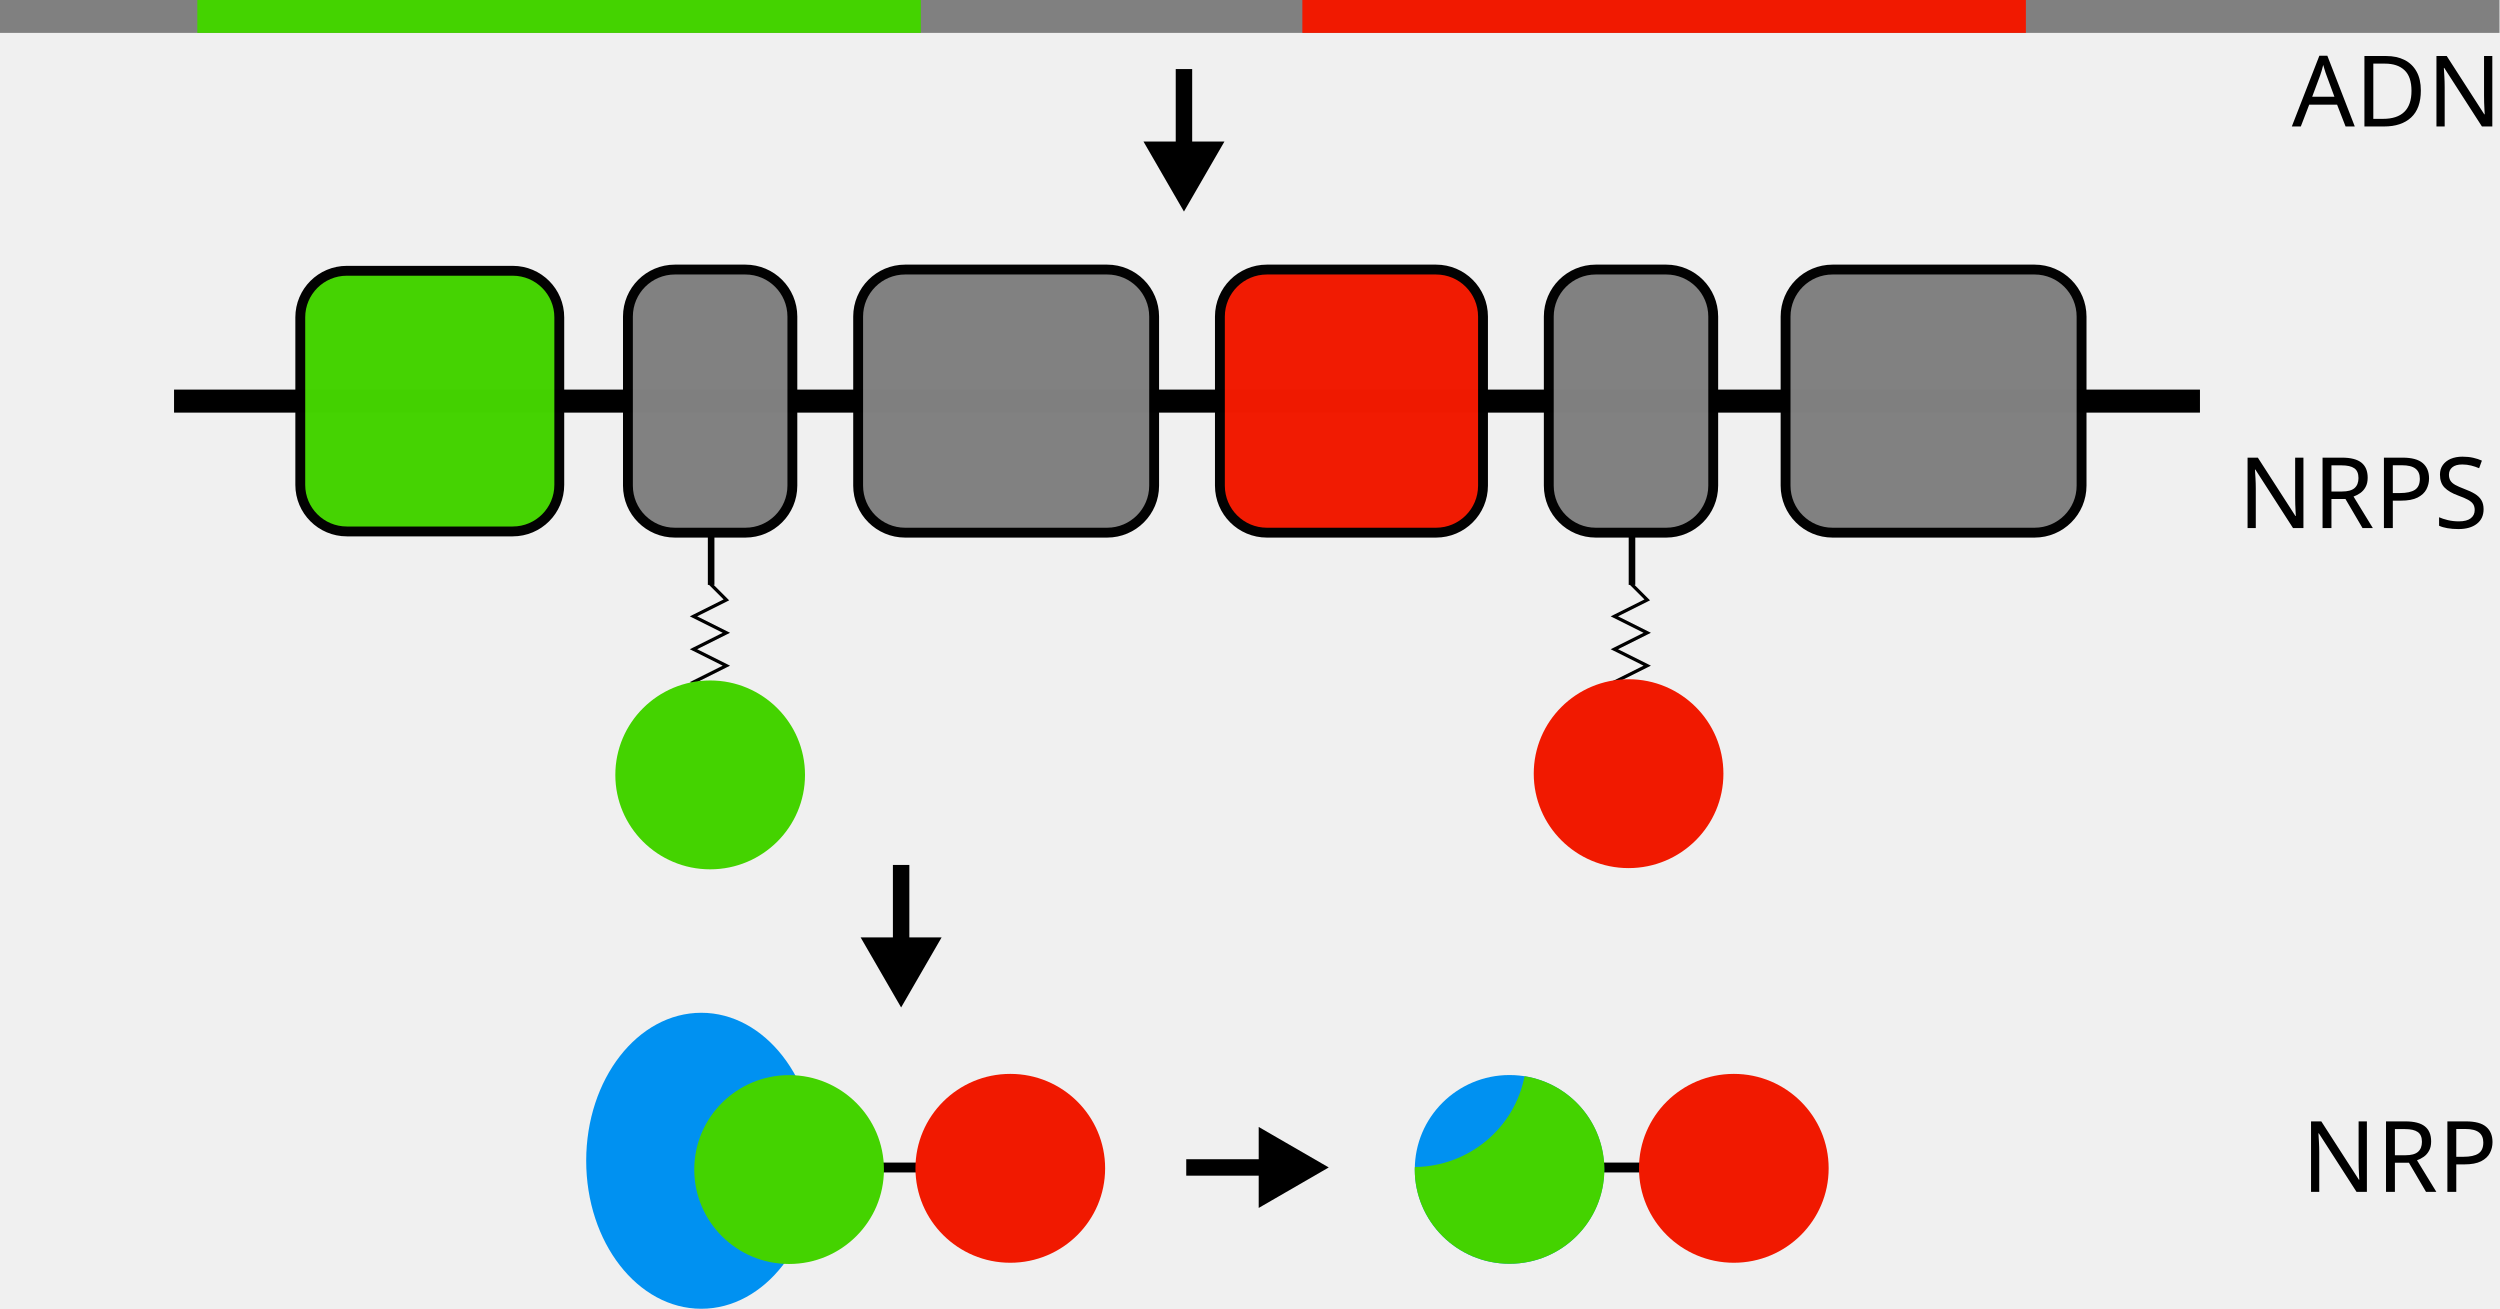
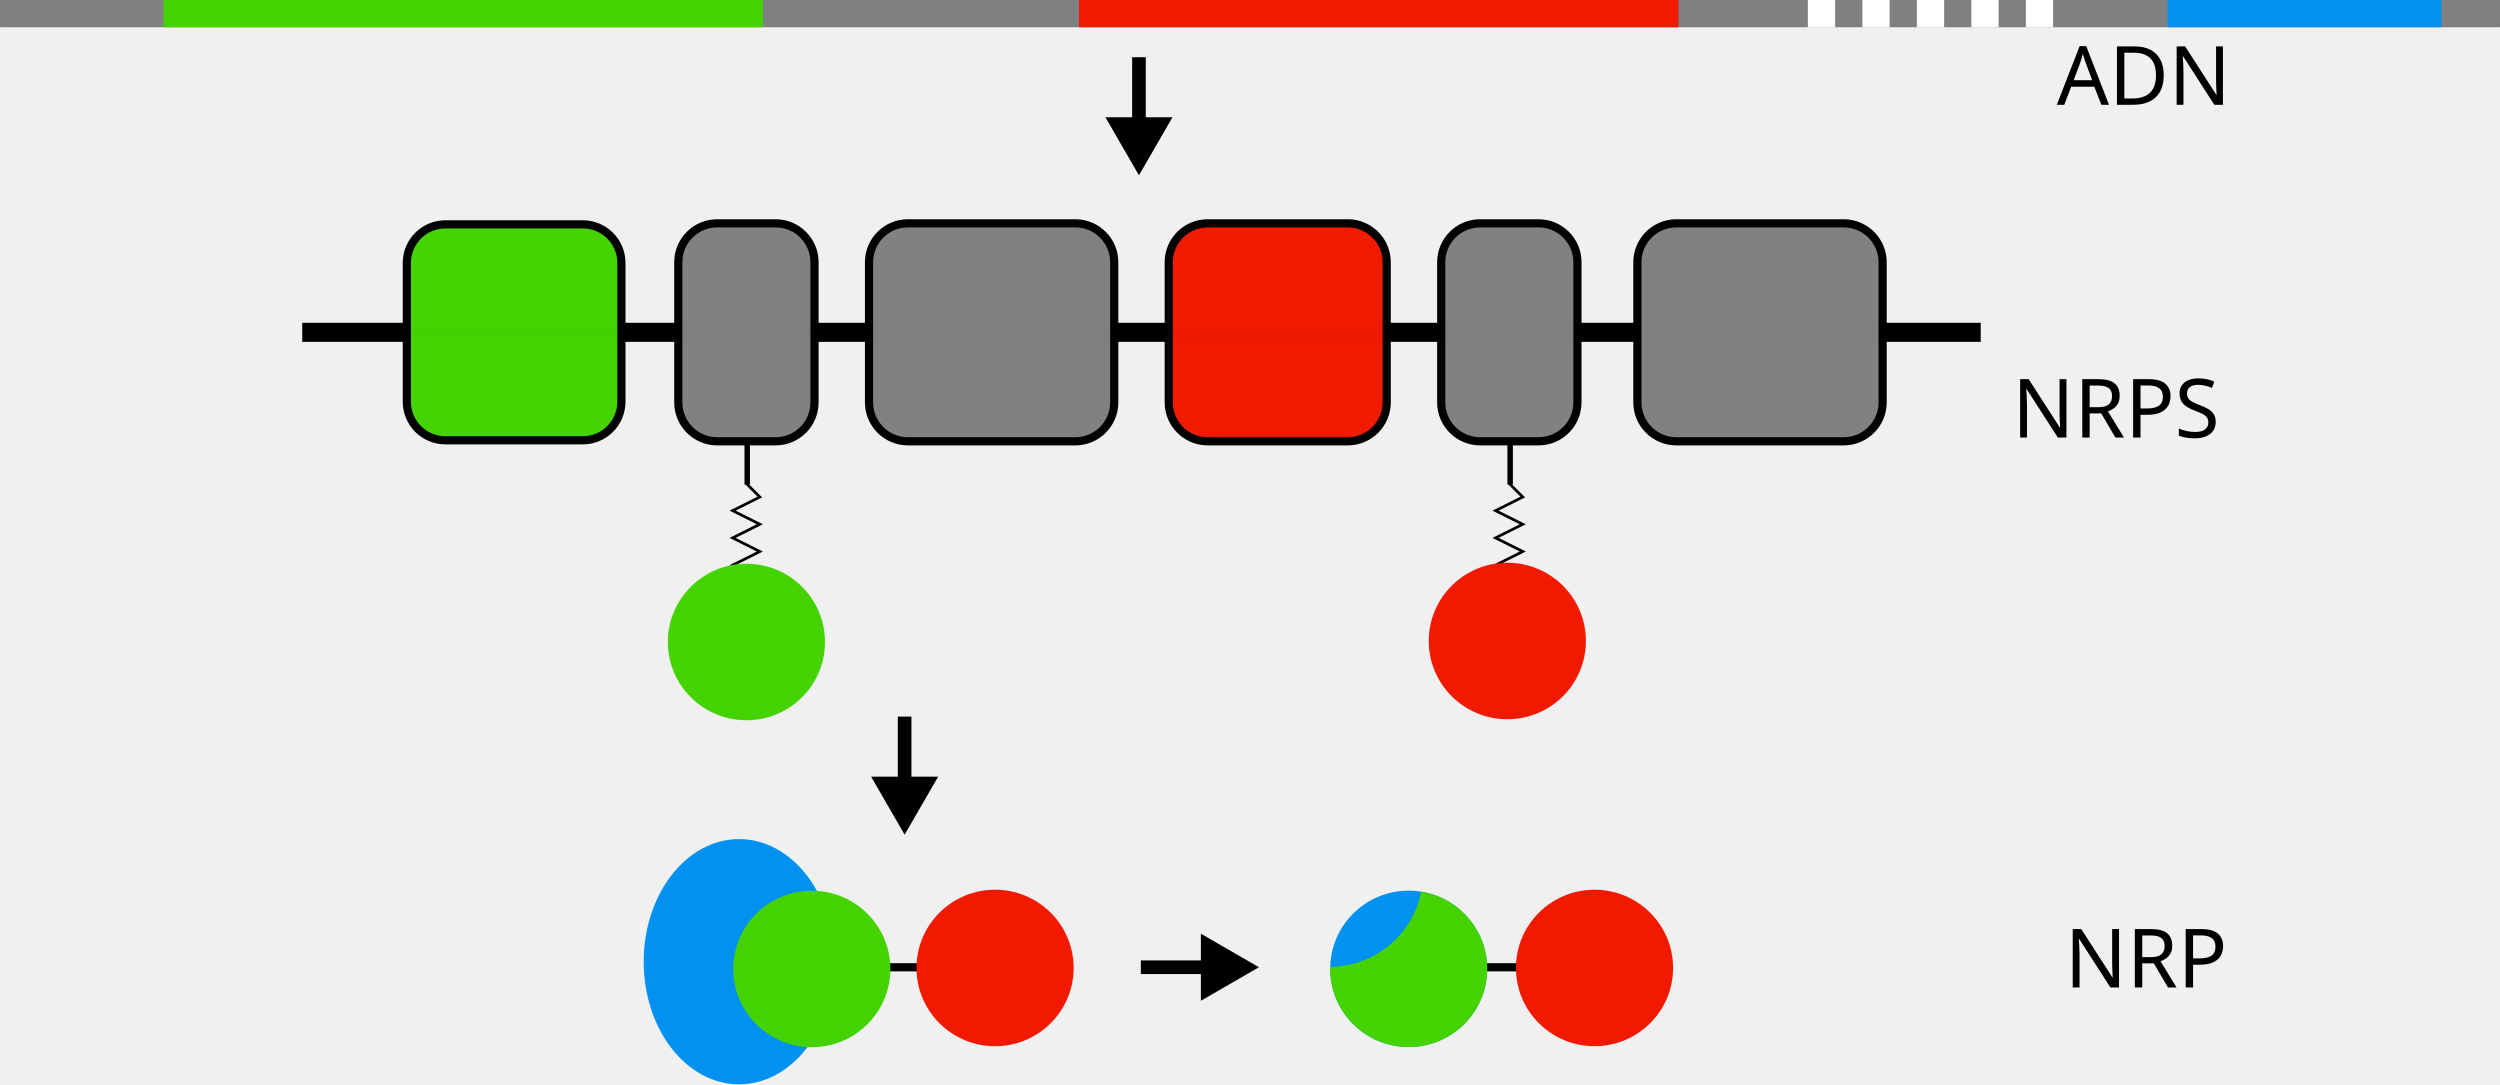
- <svg xmlns="http://www.w3.org/2000/svg" width="214.534mm" height="112.31mm" viewBox="0 0 760.162 397.95" id="svg5214" version="1.1">
+ <svg xmlns="http://www.w3.org/2000/svg" width="258.942mm" height="112.31mm" viewBox="0 0 917.511 397.95" id="svg5214" version="1.1">
  <defs id="defs5216">
    <marker orient="auto" refY="0" refX="0" id="marker5516" style="overflow:visible">
      <path id="path5518" d="m 5.77,0 -8.65,5 0,-10 8.65,5 z" style="fill:#000000;fill-opacity:1;fill-rule:evenodd;stroke:#000000;stroke-width:1pt;stroke-opacity:1" transform="scale(0.4,0.4)" />
    </marker>
    <marker style="overflow:visible" id="marker5298" refX="0" refY="0" orient="auto">
      <path transform="scale(0.4,0.4)" style="fill:#000000;fill-opacity:1;fill-rule:evenodd;stroke:#000000;stroke-width:1pt;stroke-opacity:1" d="m 5.77,0 -8.65,5 0,-10 8.65,5 z" id="path5300" />
    </marker>
    <marker orient="auto" refY="0" refX="0" id="TriangleOutM" style="overflow:visible">
      <path id="path4964" d="m 5.77,0 -8.65,5 0,-10 8.65,5 z" style="fill:#000000;fill-opacity:1;fill-rule:evenodd;stroke:#000000;stroke-width:1pt;stroke-opacity:1" transform="scale(0.4,0.4)" />
    </marker>
    <marker orient="auto" refY="0" refX="0" id="TriangleOutS" style="overflow:visible">
      <path id="path4967" d="m 5.77,0 -8.65,5 0,-10 8.65,5 z" style="fill:#000000;fill-opacity:1;fill-rule:evenodd;stroke:#000000;stroke-width:1pt;stroke-opacity:1" transform="scale(0.2,0.2)" />
    </marker>
    <marker orient="auto" refY="0" refX="0" id="Arrow1Mend" style="overflow:visible">
      <path id="path5315" d="M 0,0 5,-5 -12.5,0 5,5 0,0 Z" style="fill:#000000;fill-opacity:1;fill-rule:evenodd;stroke:#000000;stroke-width:1pt;stroke-opacity:1" transform="matrix(-0.4,0,0,-0.4,-4,0)" />
    </marker>
    <marker orient="auto" refY="0" refX="0" id="Arrow1Lend" style="overflow:visible">
      <path id="path6889" d="M 0,0 5,-5 -12.5,0 5,5 0,0 Z" style="fill:#000000;fill-opacity:1;fill-rule:evenodd;stroke:#000000;stroke-width:1pt;stroke-opacity:1" transform="matrix(-0.8,0,0,-0.8,-10,0)" />
    </marker>
  </defs>
-   <g id="layer1" transform="translate(-240,340.6378)">
+   <g id="layer1" transform="translate(-181.9999,340.6378)">
    <ellipse style="opacity:1;fill:#0091f1;fill-opacity:1;stroke:none;stroke-width:3;stroke-linejoin:round;stroke-miterlimit:4;stroke-dasharray:none;stroke-dashoffset:0;stroke-opacity:1" id="path5456" cx="453.243" cy="12.312" rx="35" ry="45" />
    <flowRoot xml:space="preserve" id="flowRoot5896" style="font-style:normal;font-weight:normal;font-size:40px;line-height:125%;font-family:Sans;letter-spacing:0px;word-spacing:0px;fill:#000000;fill-opacity:1;stroke:none;stroke-width:1px;stroke-linecap:butt;stroke-linejoin:miter;stroke-opacity:1">
      <flowRegion id="flowRegion5898">
        <rect id="rect5900" width="55" height="60" x="310" y="338.189" />
      </flowRegion>
      <flowPara id="flowPara5902" />
    </flowRoot>
    <path style="opacity:1;fill:#44d300;fill-opacity:1;stroke:none;stroke-width:7;stroke-linejoin:round;stroke-miterlimit:4;stroke-dasharray:none;stroke-dashoffset:0;stroke-opacity:1" d="" id="path4551" transform="translate(156.6365,-320.1748)" />
    <path style="opacity:1;fill:#44d300;fill-opacity:1;stroke:none;stroke-width:7;stroke-linejoin:round;stroke-miterlimit:4;stroke-dasharray:none;stroke-dashoffset:0;stroke-opacity:1" d="" id="path4555" transform="translate(156.6365,-320.1748)" />
    <path style="opacity:1;fill:#44d300;fill-opacity:1;stroke:none;stroke-width:7;stroke-linejoin:round;stroke-miterlimit:4;stroke-dasharray:none;stroke-dashoffset:0;stroke-opacity:1" d="" id="path4557" transform="translate(156.6365,-320.1748)" />
    <path style="opacity:1;fill:#44d300;fill-opacity:1;stroke:none;stroke-width:7;stroke-linejoin:round;stroke-miterlimit:4;stroke-dasharray:none;stroke-dashoffset:0;stroke-opacity:1" d="" id="path4559" transform="translate(156.6365,-320.1748)" />
    <path style="opacity:1;fill:#44d300;fill-opacity:1;stroke:none;stroke-width:7;stroke-linejoin:round;stroke-miterlimit:4;stroke-dasharray:none;stroke-dashoffset:0;stroke-opacity:1" d="" id="path4561" transform="translate(156.6365,-320.1748)" />
    <path style="opacity:1;fill:#44d300;fill-opacity:1;stroke:none;stroke-width:7;stroke-linejoin:round;stroke-miterlimit:4;stroke-dasharray:none;stroke-dashoffset:0;stroke-opacity:1" d="" id="path4622" transform="translate(156.6365,-320.1748)" />
    <path style="opacity:1;fill:#44d300;fill-opacity:1;stroke:none;stroke-width:7;stroke-linejoin:round;stroke-miterlimit:4;stroke-dasharray:none;stroke-dashoffset:0;stroke-opacity:1" d="" id="path4624" transform="translate(156.6365,-320.1748)" />
    <path style="opacity:1;fill:#44d300;fill-opacity:1;stroke:none;stroke-width:7;stroke-linejoin:round;stroke-miterlimit:4;stroke-dasharray:none;stroke-dashoffset:0;stroke-opacity:1" d="" id="path4626" transform="translate(156.6365,-320.1748)" />
    <path style="fill:none;fill-rule:evenodd;stroke:#000000;stroke-width:7;stroke-linecap:butt;stroke-linejoin:miter;stroke-miterlimit:4;stroke-dasharray:none;stroke-opacity:1" d="m 292.922,-218.675 507.301,0 108.707,0" id="path5774" />
    <g id="g6104" transform="translate(492.9309,-151.037)">
      <rect style="opacity:0.99;fill:#808080;fill-opacity:1;stroke:#000000;stroke-width:3;stroke-linejoin:round;stroke-miterlimit:4;stroke-dasharray:none;stroke-opacity:1" id="rect6106" width="90" height="80" x="290" y="-107.638" ry="14.286" />
      <flowRoot xml:space="preserve" id="flowRoot6108" style="font-style:normal;font-weight:normal;font-size:40px;line-height:125%;font-family:Sans;letter-spacing:0px;word-spacing:0px;fill:#000000;fill-opacity:1;stroke:none;stroke-width:1px;stroke-linecap:butt;stroke-linejoin:miter;stroke-opacity:1" transform="translate(10.98541,-437.8471)">
        <flowRegion id="flowRegion6110">
          <rect id="rect6112" width="45" height="50" x="310" y="343.189" />
        </flowRegion>
        <flowPara id="flowPara6114">C</flowPara>
      </flowRoot>
    </g>
    <rect ry="14.286" y="-258.675" x="430.931" height="80" width="50" id="rect6174" style="opacity:0.99;fill:#808080;fill-opacity:1;stroke:#000000;stroke-width:3;stroke-linejoin:round;stroke-miterlimit:4;stroke-dasharray:none;stroke-opacity:1" />
    <flowRoot transform="translate(210.9309,-582.4352)" style="font-style:normal;font-variant:normal;font-weight:normal;font-stretch:normal;font-size:40px;line-height:125%;font-family:Sans;-inkscape-font-specification:'Sans, Normal';text-align:center;letter-spacing:0px;word-spacing:0px;writing-mode:lr-tb;text-anchor:middle;fill:#000000;fill-opacity:1;stroke:none;stroke-width:1px;stroke-linecap:butt;stroke-linejoin:miter;stroke-opacity:1" id="flowRoot6176" xml:space="preserve">
      <flowRegion id="flowRegion6178">
        <rect style="font-style:normal;font-variant:normal;font-weight:normal;font-stretch:normal;font-size:40px;line-height:125%;font-family:Sans;-inkscape-font-specification:'Sans, Normal';text-align:center;writing-mode:lr-tb;text-anchor:middle" y="338.189" x="220" height="60" width="50" id="rect6180" />
      </flowRegion>
      <flowPara id="flowPara6182">T</flowPara>
    </flowRoot>
    <rect ry="14.286" y="-258.675" x="500.931" height="80" width="90" id="rect6186" style="opacity:0.99;fill:#808080;fill-opacity:1;stroke:#000000;stroke-width:3;stroke-linejoin:round;stroke-miterlimit:4;stroke-dasharray:none;stroke-opacity:1" />
    <flowRoot transform="translate(221.9163,-588.8841)" style="font-style:normal;font-weight:normal;font-size:40px;line-height:125%;font-family:Sans;letter-spacing:0px;word-spacing:0px;fill:#000000;fill-opacity:1;stroke:none;stroke-width:1px;stroke-linecap:butt;stroke-linejoin:miter;stroke-opacity:1" id="flowRoot6188" xml:space="preserve">
      <flowRegion id="flowRegion6190">
        <rect y="343.189" x="310" height="50" width="45" id="rect6192" />
      </flowRegion>
      <flowPara id="flowPara6194">C</flowPara>
    </flowRoot>
    <rect style="opacity:0.99;fill:#f11900;fill-opacity:1;stroke:#000000;stroke-width:3;stroke-linejoin:round;stroke-miterlimit:4;stroke-dasharray:none;stroke-opacity:1" id="rect6238" width="80" height="80" x="610.931" y="-258.675" ry="14.286" />
    <flowRoot xml:space="preserve" id="flowRoot6240" style="font-style:normal;font-weight:normal;font-size:40px;line-height:125%;font-family:Sans;letter-spacing:0px;word-spacing:0px;fill:#000000;fill-opacity:1;stroke:none;stroke-width:1px;stroke-linecap:butt;stroke-linejoin:miter;stroke-opacity:1" transform="translate(496.6452,-582.5781)">
      <flowRegion id="flowRegion6242">
        <rect id="rect6244" width="50" height="50" x="140" y="338.189" />
      </flowRegion>
      <flowPara id="flowPara6246">A</flowPara>
    </flowRoot>
    <rect style="opacity:0.99;fill:#808080;fill-opacity:1;stroke:#000000;stroke-width:3;stroke-linejoin:round;stroke-miterlimit:4;stroke-dasharray:none;stroke-opacity:1" id="rect6250" width="50" height="80" x="710.931" y="-258.675" ry="14.286" />
    <flowRoot xml:space="preserve" id="flowRoot6252" style="font-style:normal;font-variant:normal;font-weight:normal;font-stretch:normal;font-size:40px;line-height:125%;font-family:Sans;-inkscape-font-specification:'Sans, Normal';text-align:center;letter-spacing:0px;word-spacing:0px;writing-mode:lr-tb;text-anchor:middle;fill:#000000;fill-opacity:1;stroke:none;stroke-width:1px;stroke-linecap:butt;stroke-linejoin:miter;stroke-opacity:1" transform="translate(490.9309,-582.4352)">
      <flowRegion id="flowRegion6254">
        <rect id="rect6256" width="50" height="60" x="220" y="338.189" style="font-style:normal;font-variant:normal;font-weight:normal;font-stretch:normal;font-size:40px;line-height:125%;font-family:Sans;-inkscape-font-specification:'Sans, Normal';text-align:center;writing-mode:lr-tb;text-anchor:middle" />
      </flowRegion>
      <flowPara id="flowPara6258">T</flowPara>
    </flowRoot>
    <g id="g4478" transform="translate(0,60)">
      <g transform="translate(-21.1361,-294.0737)" id="g4591">
        <path style="fill:none;fill-rule:evenodd;stroke:#000000;stroke-width:1px;stroke-linecap:butt;stroke-linejoin:miter;stroke-opacity:1" d="m 477.002,70.844 5,5 -10,5 10,5 -10,5 10,5 -10,5 10,5 -10,5 10,5" id="path4579" />
        <path style="fill:none;fill-rule:evenodd;stroke:#000000;stroke-width:1px;stroke-linecap:butt;stroke-linejoin:miter;stroke-opacity:1" d="m 477.002,120.844 5,-5" id="path4581" />
      </g>
      <path id="path4573" d="m 456.231,-237.784 0,15" style="fill:none;fill-rule:evenodd;stroke:#000000;stroke-width:2;stroke-linecap:butt;stroke-linejoin:miter;stroke-miterlimit:4;stroke-dasharray:none;stroke-opacity:1" />
    </g>
    <ellipse ry="28.715" rx="28.836" style="opacity:1;fill:#44d300;fill-opacity:1;stroke:none;stroke-width:3;stroke-linejoin:round;stroke-miterlimit:4;stroke-dasharray:none;stroke-opacity:1" id="ellipse4559" cx="455.937" cy="-105.019" />
    <g id="g4497" transform="translate(280,60)">
      <g id="g4499" transform="translate(-21.1361,-294.0737)">
        <path id="path4501" d="m 477.002,70.844 5,5 -10,5 10,5 -10,5 10,5 -10,5 10,5 -10,5 10,5" style="fill:none;fill-rule:evenodd;stroke:#000000;stroke-width:1px;stroke-linecap:butt;stroke-linejoin:miter;stroke-opacity:1" />
        <path id="path4503" d="m 477.002,120.844 5,-5" style="fill:none;fill-rule:evenodd;stroke:#000000;stroke-width:1px;stroke-linecap:butt;stroke-linejoin:miter;stroke-opacity:1" />
      </g>
      <path style="fill:none;fill-rule:evenodd;stroke:#000000;stroke-width:2;stroke-linecap:butt;stroke-linejoin:miter;stroke-miterlimit:4;stroke-dasharray:none;stroke-opacity:1" d="m 456.231,-237.784 0,15" id="path4505" />
    </g>
    <ellipse cy="-105.392" cx="735.194" id="circle6820" style="opacity:1;fill:#f11900;fill-opacity:1;stroke:none;stroke-width:3;stroke-linejoin:round;stroke-miterlimit:4;stroke-dasharray:none;stroke-opacity:1" rx="28.836" ry="28.715" />
    <rect style="opacity:0.99;fill:#44d300;fill-opacity:1;stroke:#000000;stroke-width:3;stroke-linejoin:round;stroke-miterlimit:4;stroke-dasharray:none;stroke-opacity:1" id="rect4643" width="78.753" height="79.253" x="331.305" y="-258.301" ry="14.152" />
    <flowRoot xml:space="preserve" id="flowRoot4645" style="font-style:normal;font-variant:normal;font-weight:normal;font-stretch:normal;font-size:40px;line-height:125%;font-family:Sans;-inkscape-font-specification:'Sans, Normal';text-align:center;letter-spacing:0px;word-spacing:0px;writing-mode:lr-tb;text-anchor:middle;fill:#000000;fill-opacity:1;stroke:none;stroke-width:1px;stroke-linecap:butt;stroke-linejoin:miter;stroke-opacity:1" transform="translate(126.9309,-582.4352)">
      <flowRegion id="flowRegion4647">
        <rect id="rect4649" width="50" height="60" x="220" y="338.189" style="font-style:normal;font-variant:normal;font-weight:normal;font-stretch:normal;font-size:40px;line-height:125%;font-family:Sans;-inkscape-font-specification:'Sans, Normal';text-align:center;writing-mode:lr-tb;text-anchor:middle" />
      </flowRegion>
      <flowPara id="flowPara4651">A</flowPara>
    </flowRoot>
    <text xml:space="preserve" style="font-style:normal;font-variant:normal;font-weight:normal;font-stretch:normal;font-size:30px;line-height:125%;font-family:Sans;-inkscape-font-specification:'Sans, Normal';text-align:justify;letter-spacing:0px;word-spacing:0px;writing-mode:lr-tb;text-anchor:start;fill:#000000;fill-opacity:1;stroke:none;stroke-width:1px;stroke-linecap:butt;stroke-linejoin:miter;stroke-opacity:1" x="390" y="-177.638" id="text4653">
      <tspan id="tspan4655" x="390" y="-177.638" />
    </text>
-     <g id="g4778" transform="translate(20,52)" style="stroke-width:10;stroke-miterlimit:4;stroke-dasharray:none">
-       <path id="path4708" d="m 220,-387.638 760,0" style="fill:none;fill-rule:evenodd;stroke:#808080;stroke-width:10;stroke-linecap:butt;stroke-linejoin:miter;stroke-miterlimit:4;stroke-dasharray:none;stroke-opacity:1" />
-       <path id="path4759" d="m 280,-387.638 220,0" style="fill:none;fill-rule:evenodd;stroke:#44d300;stroke-width:10;stroke-linecap:butt;stroke-linejoin:miter;stroke-miterlimit:4;stroke-dasharray:none;stroke-opacity:1" />
-       <path style="fill:none;fill-rule:evenodd;stroke:#f11900;stroke-width:10;stroke-linecap:butt;stroke-linejoin:miter;stroke-miterlimit:4;stroke-dasharray:none;stroke-opacity:1" d="m 616,-387.638 220,0" id="path4761" />
-     </g>
+     <path style="fill:none;fill-rule:evenodd;stroke:#808080;stroke-width:10;stroke-linecap:butt;stroke-linejoin:miter;stroke-miterlimit:4;stroke-dasharray:none;stroke-opacity:1" d="m 182,-335.638 917.511,0" id="path4708" />
+     <path style="fill:none;fill-rule:evenodd;stroke:#44d300;stroke-width:10;stroke-linecap:butt;stroke-linejoin:miter;stroke-miterlimit:4;stroke-dasharray:none;stroke-opacity:1" d="m 242,-335.638 220,0" id="path4759" />
+     <path id="path4761" d="m 578,-335.638 220,0" style="fill:none;fill-rule:evenodd;stroke:#f11900;stroke-width:10;stroke-linecap:butt;stroke-linejoin:miter;stroke-miterlimit:4;stroke-dasharray:none;stroke-opacity:1" />
    <path style="fill:none;fill-rule:evenodd;stroke:#000000;stroke-width:5;stroke-linecap:butt;stroke-linejoin:miter;stroke-miterlimit:4;stroke-dasharray:none;stroke-opacity:1;marker-end:url(#TriangleOutM)" d="m 600,-319.638 0,29.125" id="path4783" />
    <g id="g5285" transform="translate(-82,-40)">
      <path id="path5283" d="m 630,54.362 -70,0" style="fill:none;fill-rule:evenodd;stroke:#000000;stroke-width:3;stroke-linecap:butt;stroke-linejoin:miter;stroke-miterlimit:4;stroke-dasharray:none;stroke-opacity:1" />
      <ellipse ry="28.715" rx="28.836" style="opacity:1;fill:#44d300;fill-opacity:1;stroke:none;stroke-width:3;stroke-linejoin:round;stroke-miterlimit:4;stroke-dasharray:none;stroke-opacity:1" id="ellipse5279" cx="561.937" cy="54.981" />
      <ellipse cy="54.608" cx="629.194" id="ellipse5281" style="opacity:1;fill:#f11900;fill-opacity:1;stroke:none;stroke-width:3;stroke-linejoin:round;stroke-miterlimit:4;stroke-dasharray:none;stroke-opacity:1" rx="28.836" ry="28.715" />
    </g>
    <path id="path5296" d="m 514,-77.638 0,29.125" style="fill:none;fill-rule:evenodd;stroke:#000000;stroke-width:5;stroke-linecap:butt;stroke-linejoin:miter;stroke-miterlimit:4;stroke-dasharray:none;stroke-opacity:1;marker-end:url(#marker5298)" />
    <path id="path5484" d="m 768,14.362 -70,0" style="fill:none;fill-rule:evenodd;stroke:#000000;stroke-width:3;stroke-linecap:butt;stroke-linejoin:miter;stroke-miterlimit:4;stroke-dasharray:none;stroke-opacity:1" />
    <ellipse cy="14.608" cx="767.194" id="ellipse5488" style="opacity:1;fill:#f11900;fill-opacity:1;stroke:none;stroke-width:3;stroke-linejoin:round;stroke-miterlimit:4;stroke-dasharray:none;stroke-opacity:1" rx="28.836" ry="28.715" />
    <g id="g5504" transform="translate(-18.5,-97.00001)">
      <ellipse ry="28.691" rx="28.792" style="opacity:1;fill:#0091f1;fill-opacity:1;stroke:none;stroke-width:3;stroke-linejoin:round;stroke-miterlimit:4;stroke-dasharray:none;stroke-opacity:1" id="ellipse5502" cx="717.482" cy="111.935" />
      <path id="ellipse5497" d="m 722.062,83.593 a 34.375,34 0 0 1 -33.363,27.623 28.836,28.715 0 0 0 -0.035,0.695 28.836,28.715 0 0 0 28.836,28.715 28.836,28.715 0 0 0 28.836,-28.715 A 28.836,28.715 0 0 0 722.062,83.593 Z" style="opacity:1;fill:#44d300;fill-opacity:1;stroke:none;stroke-width:3;stroke-linejoin:round;stroke-miterlimit:4;stroke-dasharray:none;stroke-opacity:1" />
    </g>
    <path style="fill:none;fill-rule:evenodd;stroke:#000000;stroke-width:5;stroke-linecap:butt;stroke-linejoin:miter;stroke-miterlimit:4;stroke-dasharray:none;stroke-opacity:1;marker-end:url(#marker5516)" d="m 600.696,14.343 29.125,0" id="path5514" />
    <text xml:space="preserve" style="font-style:normal;font-variant:normal;font-weight:normal;font-stretch:normal;font-size:30px;line-height:125%;font-family:Sans;-inkscape-font-specification:'Sans, Normal';text-align:justify;letter-spacing:0px;word-spacing:0px;writing-mode:lr-tb;text-anchor:start;fill:#000000;fill-opacity:1;stroke:none;stroke-width:1px;stroke-linecap:butt;stroke-linejoin:miter;stroke-opacity:1" x="936.863" y="-302.182" id="text5994">
      <tspan id="tspan5996" x="936.863" y="-302.182">ADN</tspan>
    </text>
    <text xml:space="preserve" style="font-style:normal;font-variant:normal;font-weight:normal;font-stretch:normal;font-size:30px;line-height:125%;font-family:Sans;-inkscape-font-specification:'Sans, Normal';text-align:justify;letter-spacing:0px;word-spacing:0px;writing-mode:lr-tb;text-anchor:start;fill:#000000;fill-opacity:1;stroke:none;stroke-width:1px;stroke-linecap:butt;stroke-linejoin:miter;stroke-opacity:1" x="920.499" y="-180.061" id="text5998">
      <tspan id="tspan6000" x="920.499" y="-180.061">NRPS</tspan>
    </text>
    <text xml:space="preserve" style="font-style:normal;font-variant:normal;font-weight:normal;font-stretch:normal;font-size:30px;line-height:125%;font-family:Sans;-inkscape-font-specification:'Sans, Normal';text-align:justify;letter-spacing:0px;word-spacing:0px;writing-mode:lr-tb;text-anchor:start;fill:#000000;fill-opacity:1;stroke:none;stroke-width:1px;stroke-linecap:butt;stroke-linejoin:miter;stroke-opacity:1" x="939.795" y="21.756" id="text6002">
      <tspan id="tspan6004" x="939.795" y="21.756">NRP</tspan>
    </text>
+     <path id="path4268" d="m 977.501,-335.638 100.499,0" style="fill:none;fill-rule:evenodd;stroke:#0091f1;stroke-width:10;stroke-linecap:butt;stroke-linejoin:miter;stroke-miterlimit:4;stroke-dasharray:none;stroke-opacity:1" />
+     <path style="fill:none;fill-rule:evenodd;stroke:#ffffff;stroke-width:10;stroke-linecap:butt;stroke-linejoin:miter;stroke-miterlimit:4;stroke-dasharray:10, 10;stroke-dashoffset:0;stroke-opacity:1" d="m 845.501,-335.638 95.549,0" id="path4270" />
  </g>
</svg>
